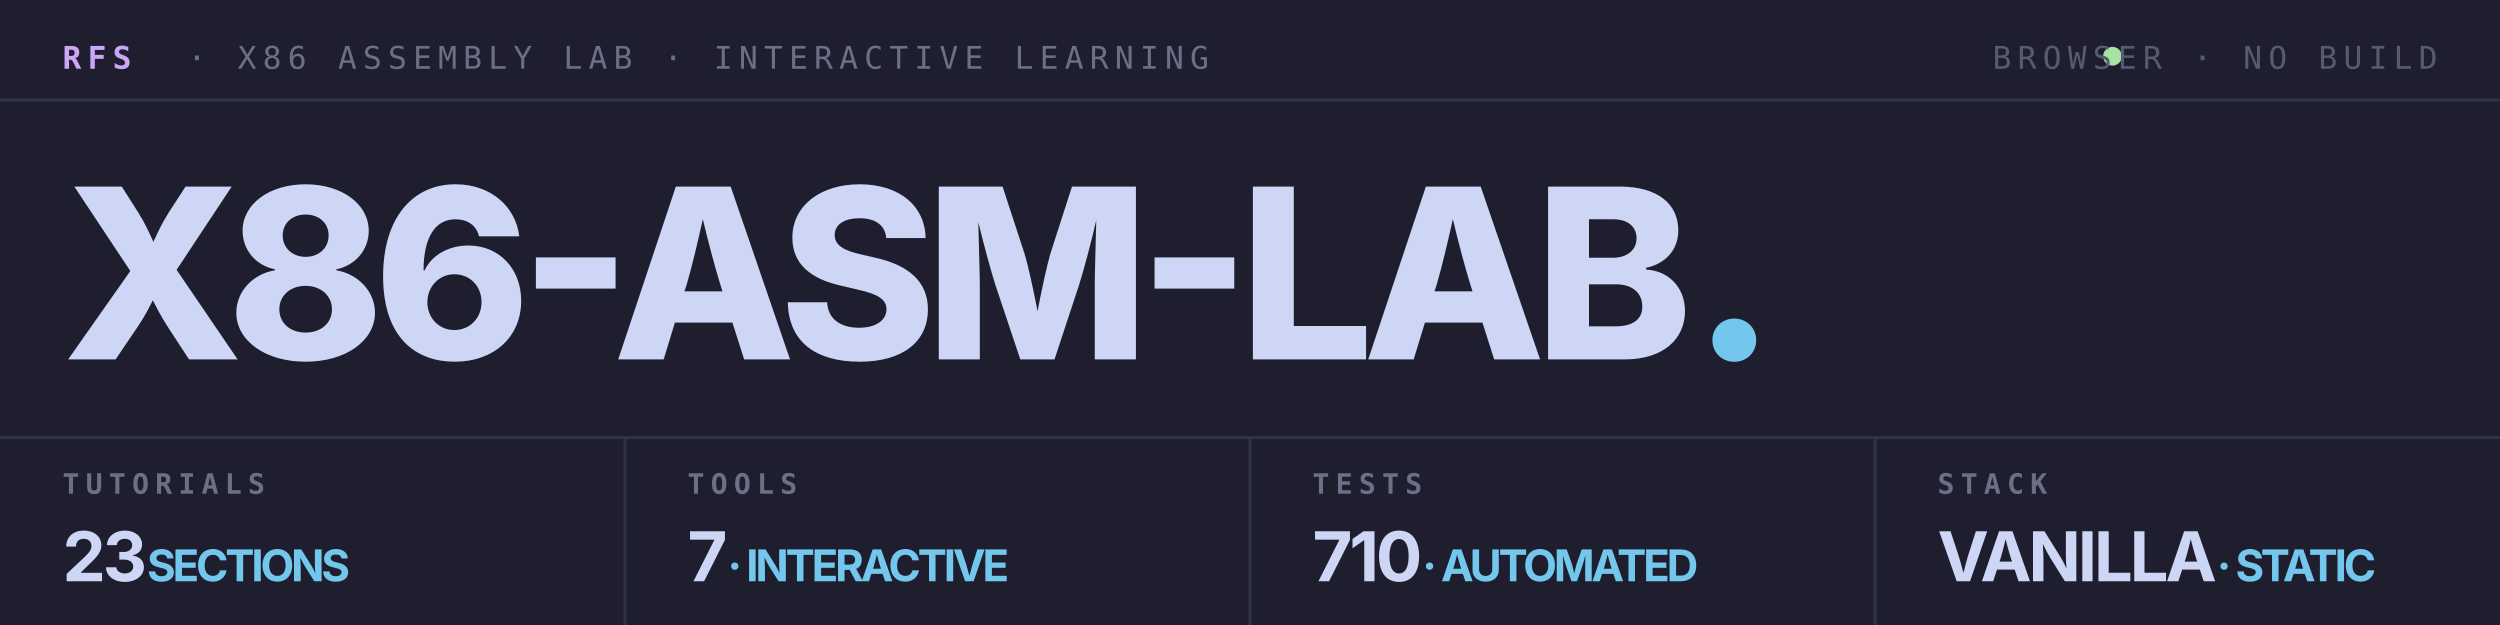
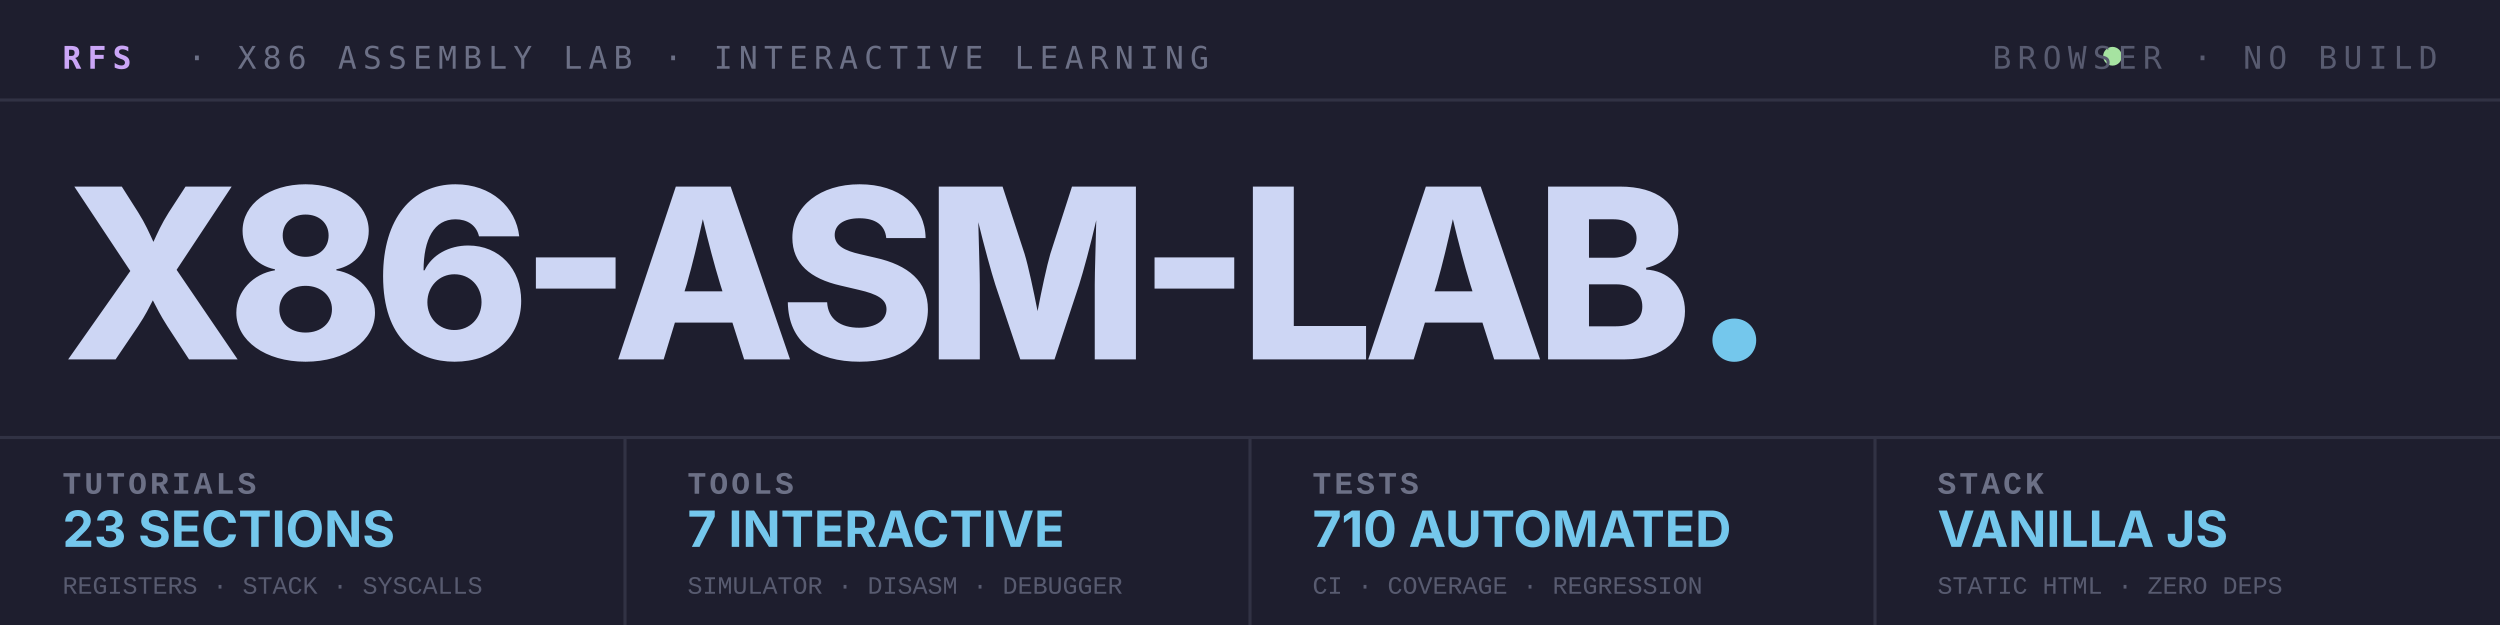
<svg xmlns="http://www.w3.org/2000/svg" viewBox="0 0 800 200" fill="none">
  <rect x="0" y="0" width="800" height="200" fill="#1e1e2e" />
  <line x1="0" y1="32" x2="800" y2="32" stroke="#313244" stroke-width="1" />
  <text x="20" y="22" font-family="'JetBrains Mono', 'SF Mono', 'Fira Code', 'Cascadia Code', monospace" font-size="10" font-weight="700" fill="#cba6f7" letter-spacing="2">RFS</text>
  <text x="60" y="22" font-family="'JetBrains Mono', 'SF Mono', 'Fira Code', 'Cascadia Code', monospace" font-size="10" font-weight="500" fill="#6c7086" letter-spacing="2">·  X86 ASSEMBLY LAB  ·  INTERACTIVE LEARNING</text>
  <circle cx="676" cy="18" r="3" fill="#a6e3a1" />
  <text x="780" y="22" text-anchor="end" font-family="'JetBrains Mono', 'SF Mono', 'Fira Code', 'Cascadia Code', monospace" font-size="10" font-weight="500" fill="#585b70" letter-spacing="2">BROWSER · NO BUILD</text>
  <text x="20" y="115" font-family="'Inter', 'SF Pro Display', 'Segoe UI', 'Helvetica Neue', Arial, sans-serif" font-size="76" font-weight="800" fill="#cdd6f4" letter-spacing="-3.5">X86-ASM-LAB<tspan fill="#74c7ec">.</tspan>
  </text>
  <line x1="0" y1="140" x2="800" y2="140" stroke="#313244" stroke-width="1" />
  <line x1="200" y1="140" x2="200" y2="200" stroke="#313244" stroke-width="1" />
  <line x1="400" y1="140" x2="400" y2="200" stroke="#313244" stroke-width="1" />
  <line x1="600" y1="140" x2="600" y2="200" stroke="#313244" stroke-width="1" />
-   <text x="20" y="158" font-family="'JetBrains Mono', 'SF Mono', monospace" font-size="9" font-weight="600" fill="#6c7086" letter-spacing="2">TUTORIALS</text>
-   <text x="20" y="186" font-family="'Inter', sans-serif" font-size="22" font-weight="700" fill="#cdd6f4" letter-spacing="-1">23<tspan fill="#74c7ec" font-size="14"> SECTIONS</tspan>
-   </text>
-   <text x="220" y="158" font-family="'JetBrains Mono', 'SF Mono', monospace" font-size="9" font-weight="600" fill="#6c7086" letter-spacing="2">TOOLS</text>
-   <text x="220" y="186" font-family="'Inter', sans-serif" font-size="22" font-weight="700" fill="#cdd6f4" letter-spacing="-1">7<tspan fill="#74c7ec" font-size="14"> · INTERACTIVE</tspan>
-   </text>
-   <text x="420" y="158" font-family="'JetBrains Mono', 'SF Mono', monospace" font-size="9" font-weight="600" fill="#6c7086" letter-spacing="2">TESTS</text>
-   <text x="420" y="186" font-family="'Inter', sans-serif" font-size="22" font-weight="700" fill="#cdd6f4" letter-spacing="-1">710<tspan fill="#74c7ec" font-size="14"> · AUTOMATED</tspan>
-   </text>
-   <text x="620" y="158" font-family="'JetBrains Mono', 'SF Mono', monospace" font-size="9" font-weight="600" fill="#6c7086" letter-spacing="2">STACK</text>
-   <text x="620" y="186" font-family="'Inter', sans-serif" font-size="22" font-weight="700" fill="#cdd6f4" letter-spacing="-1">VANILLA<tspan fill="#74c7ec" font-size="14"> · STATIC</tspan>
-   </text>
+   <text x="20" y="158" font-family="'JetBrains Mono', 'Courier New', monospace" font-size="10" font-weight="600" fill="#6c7086" letter-spacing="1">TUTORIALS</text>
+   <text x="20" y="175" font-family="'Inter', 'Helvetica Neue', Arial, sans-serif" font-size="16" font-weight="700" fill="#74c7ec" letter-spacing="0">23 SECTIONS</text>
+   <text x="20" y="190" font-family="'JetBrains Mono', 'Courier New', monospace" font-size="8" fill="#585b70" letter-spacing="0">REGISTERS · STACK · SYSCALLS</text>
+   <text x="220" y="158" font-family="'JetBrains Mono', 'Courier New', monospace" font-size="10" font-weight="600" fill="#6c7086" letter-spacing="1">TOOLS</text>
+   <text x="220" y="175" font-family="'Inter', 'Helvetica Neue', Arial, sans-serif" font-size="16" font-weight="700" fill="#74c7ec" letter-spacing="0">7 INTERACTIVE</text>
+   <text x="220" y="190" font-family="'JetBrains Mono', 'Courier New', monospace" font-size="8" fill="#585b70" letter-spacing="0">SIMULATOR · DISASM · DEBUGGER</text>
+   <text x="420" y="158" font-family="'JetBrains Mono', 'Courier New', monospace" font-size="10" font-weight="600" fill="#6c7086" letter-spacing="1">TESTS</text>
+   <text x="420" y="175" font-family="'Inter', 'Helvetica Neue', Arial, sans-serif" font-size="16" font-weight="700" fill="#74c7ec" letter-spacing="0">710 AUTOMATED</text>
+   <text x="420" y="190" font-family="'JetBrains Mono', 'Courier New', monospace" font-size="8" fill="#585b70" letter-spacing="0">CI · COVERAGE · REGRESSION</text>
+   <text x="620" y="158" font-family="'JetBrains Mono', 'Courier New', monospace" font-size="10" font-weight="600" fill="#6c7086" letter-spacing="1">STACK</text>
+   <text x="620" y="175" font-family="'Inter', 'Helvetica Neue', Arial, sans-serif" font-size="16" font-weight="700" fill="#74c7ec" letter-spacing="0">VANILLA JS</text>
+   <text x="620" y="190" font-family="'JetBrains Mono', 'Courier New', monospace" font-size="8" fill="#585b70" letter-spacing="0">STATIC HTML · ZERO DEPS</text>
</svg>
